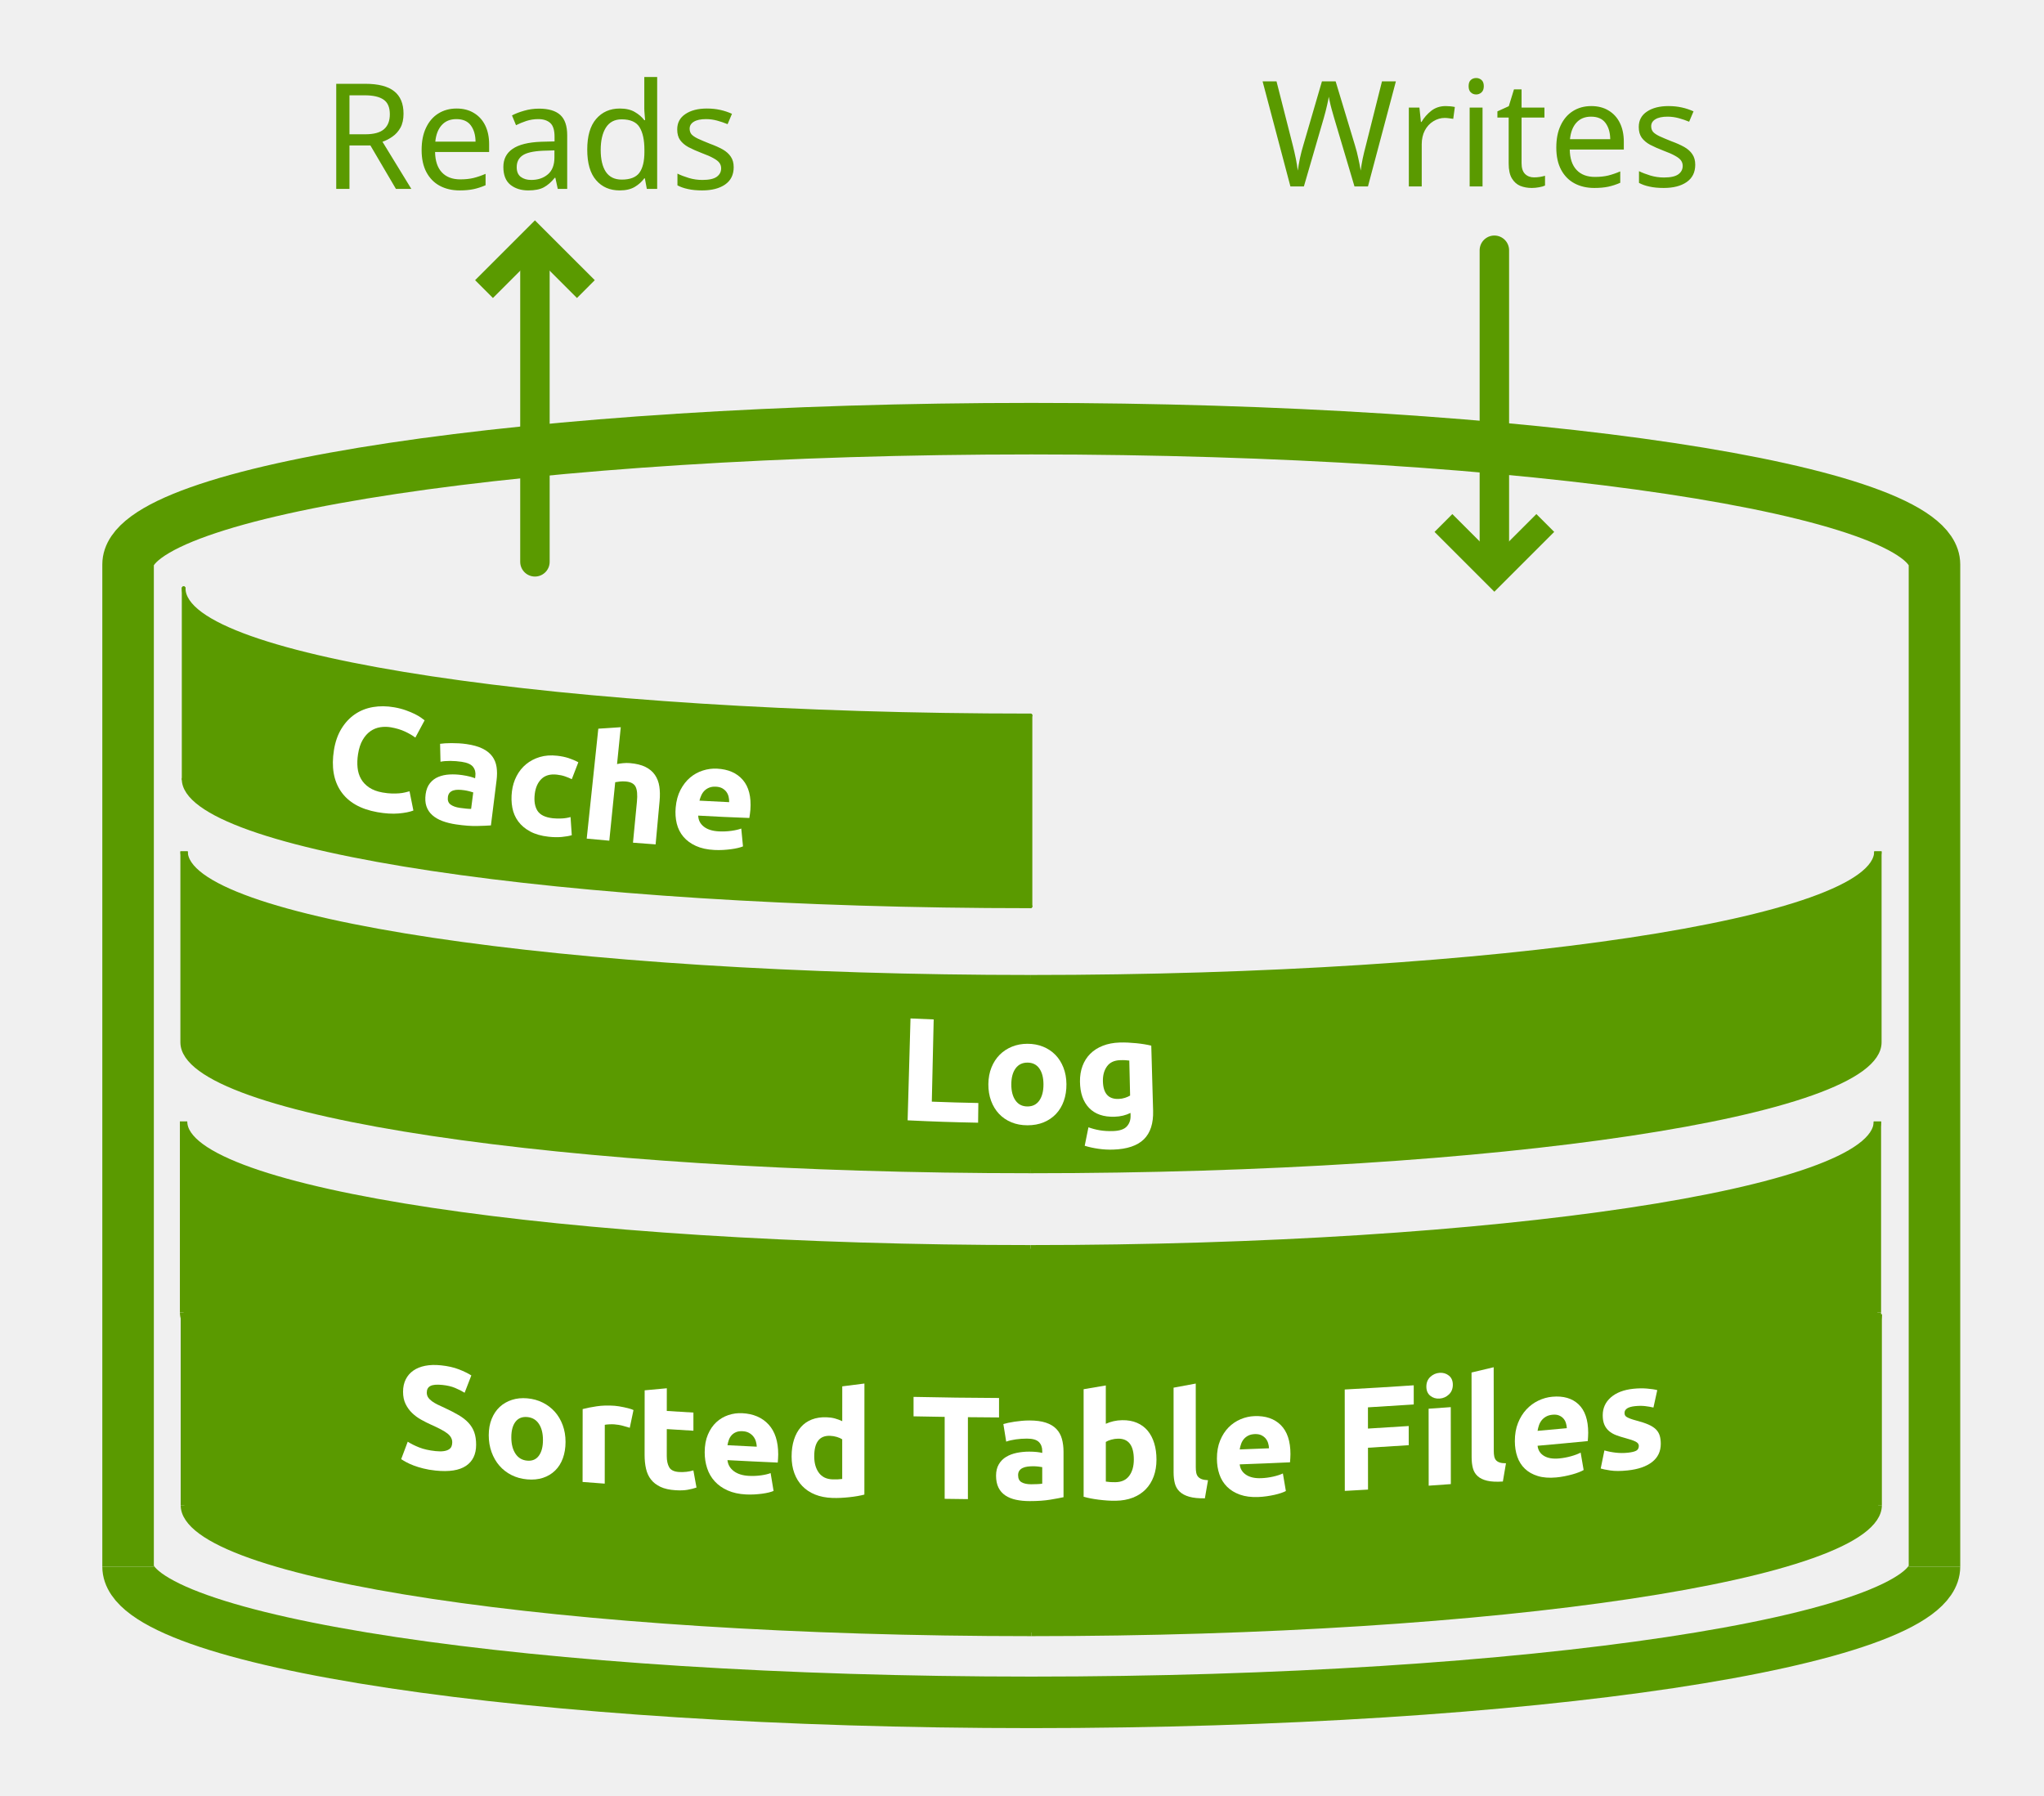
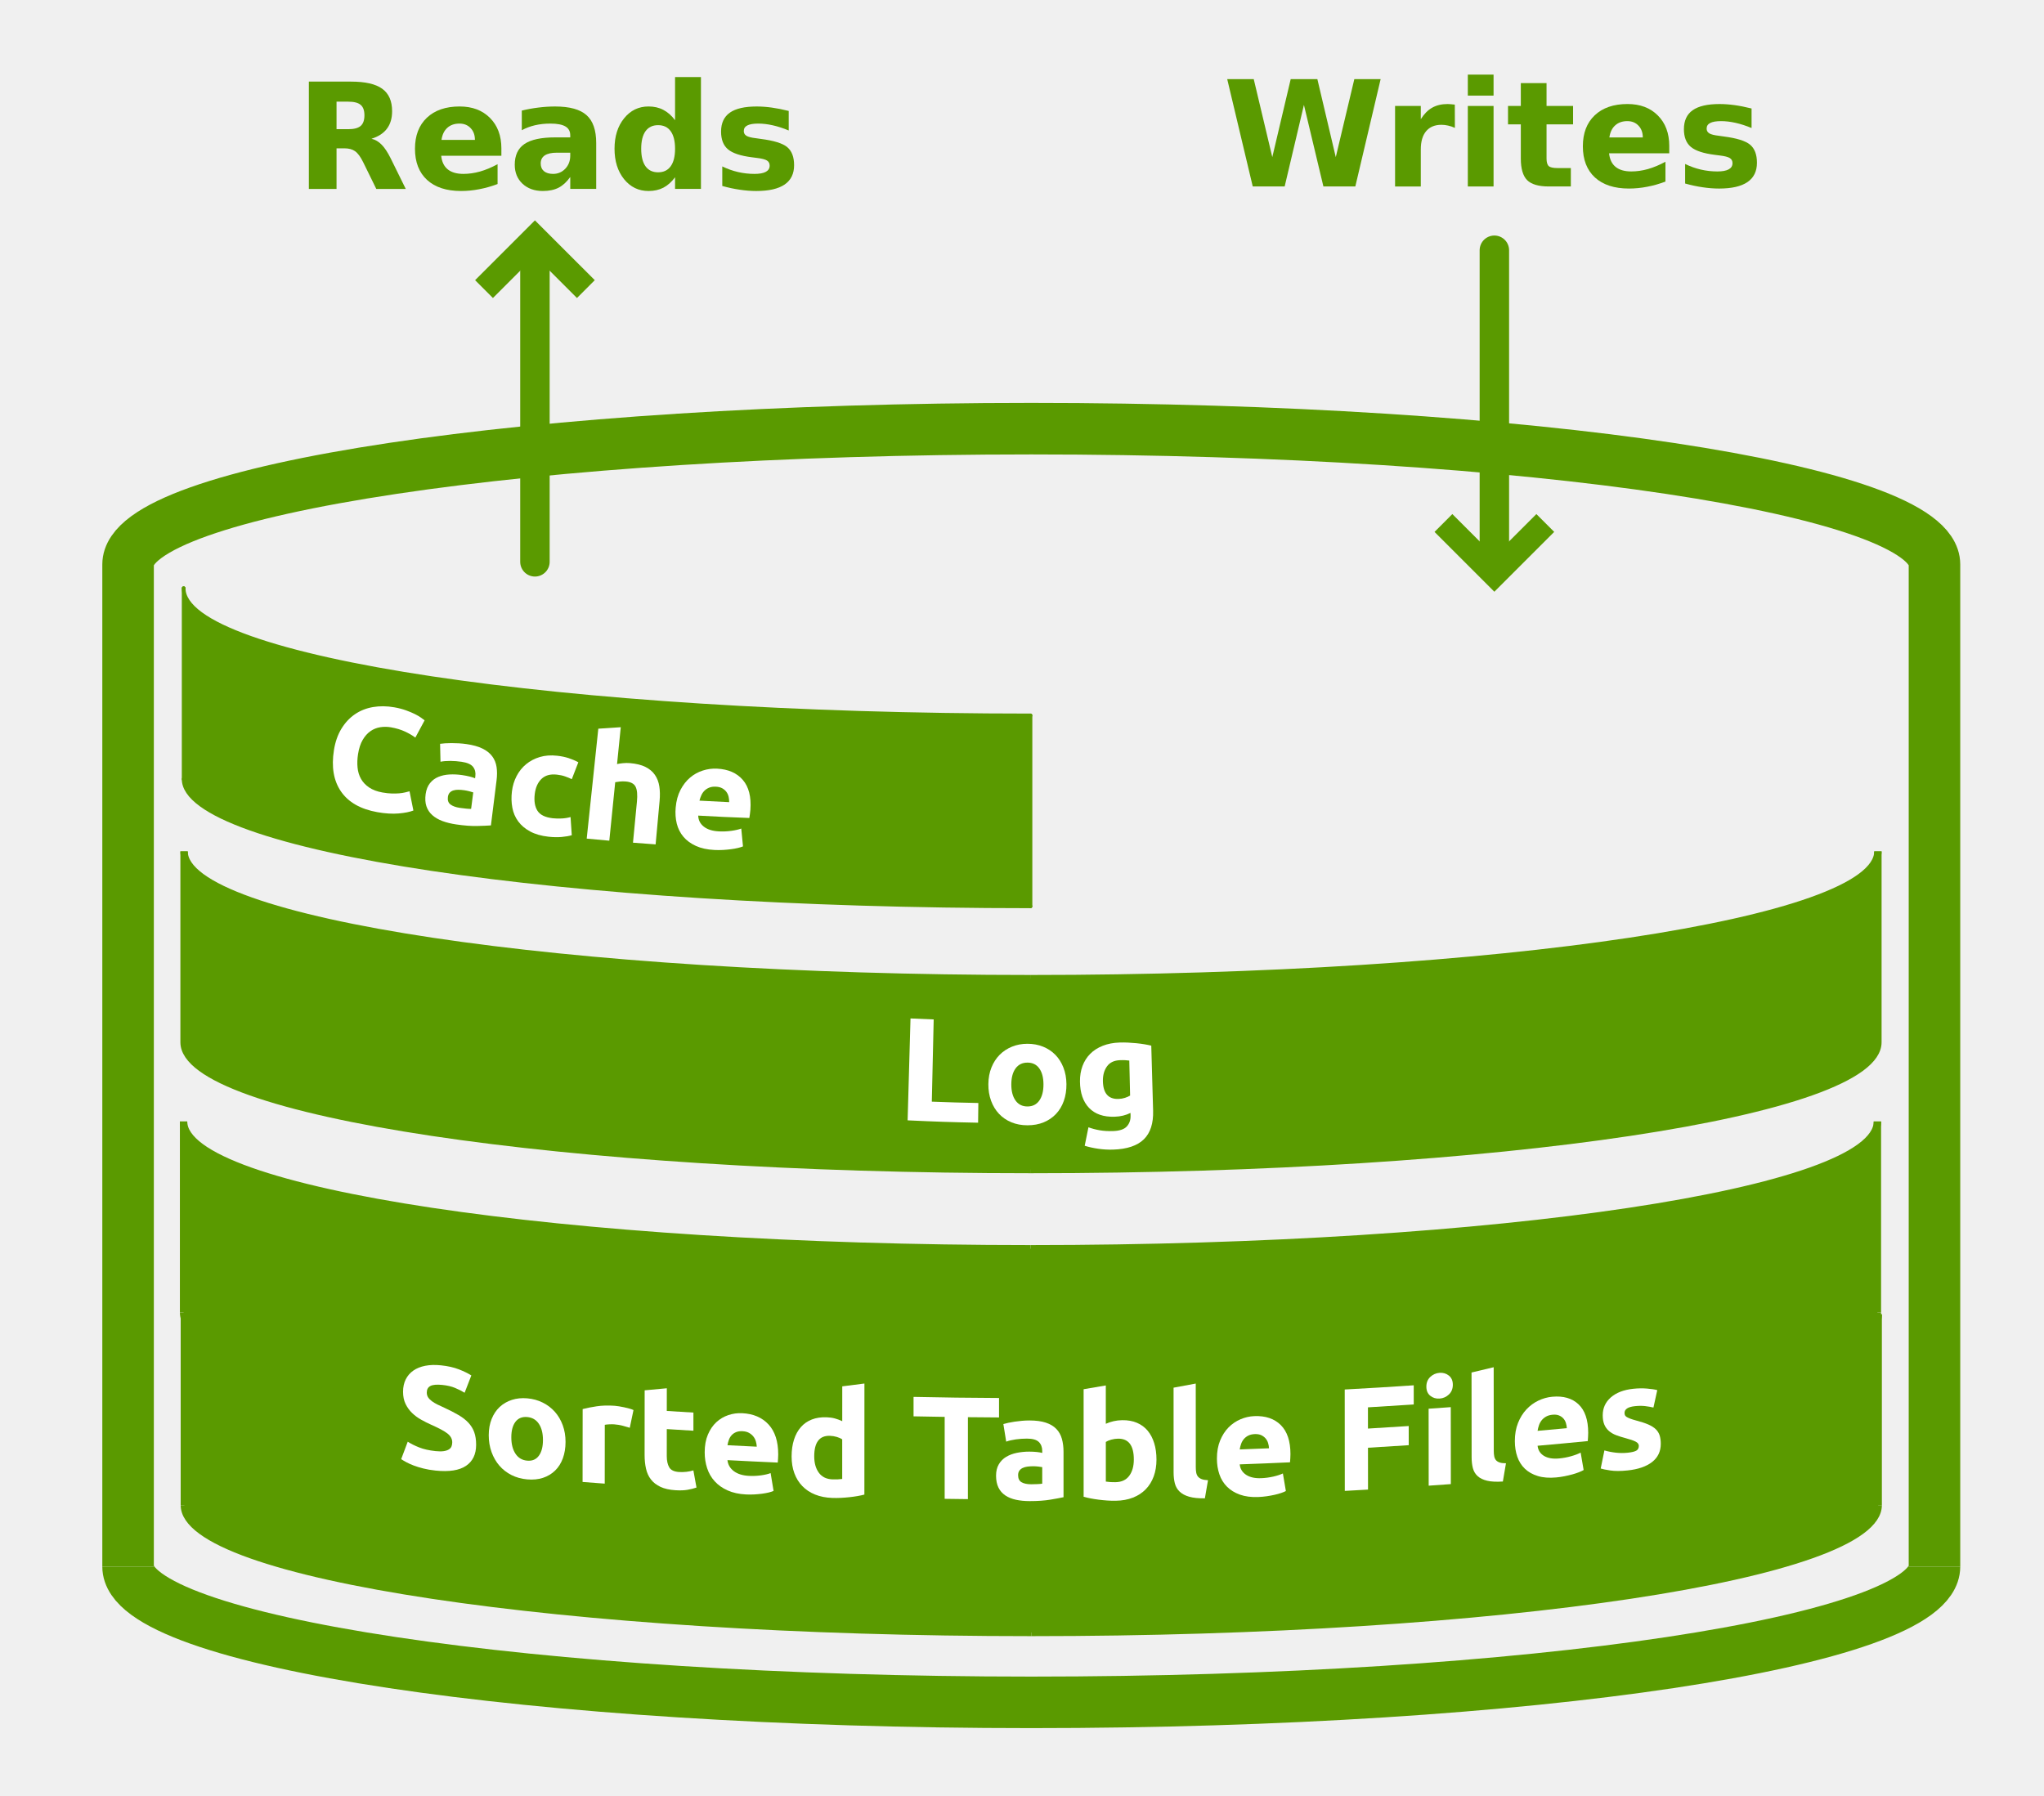
<svg xmlns="http://www.w3.org/2000/svg" version="1.1" id="Layer_1" x="0px" y="0px" width="277.667px" height="244px" viewBox="0 0 277.667 244" enable-background="new 0 0 277.667 244" xml:space="preserve">
  <defs id="defs165" />
  <path style="fill:none;stroke:#5a9a00;stroke-width:7" id="path7" d="m 262.789,212.851 c 0,10.184 -54.933,18.439 -122.695,18.439 -67.762,0 -122.695,-8.256 -122.695,-18.439" />
  <path style="fill:none;stroke:#5a9a00;stroke-width:7" id="path9" d="m 262.789,76.681 0,136.17 m -245.39,0 0,-136.17 m 245.39,0 c 0,-10.184 -54.933,-18.44 -122.695,-18.44 -67.762,0 -122.695,8.256 -122.695,18.44" />
  <g id="XMLID_2_">
    <g id="g12">
      <path fill="#5A9A00" d="M140.049,158.901c-63.538,0-115.044-7.746-115.044-17.291v-25.937c0,9.546,51.507,17.291,115.044,17.291    c63.537,0,115.054-7.745,115.054-17.291v25.937C255.103,151.156,203.586,158.901,140.049,158.901z" id="path14" />
    </g>
    <g id="g16">
      <path fill="none" stroke="#5A9A00" d="M140.049,132.965c63.537,0,115.054-7.745,115.054-17.291" id="path18" />
      <path fill="none" stroke="#5A9A00" d="M25.005,115.674c0,9.546,51.507,17.291,115.044,17.291" id="path20" />
      <path fill="none" stroke="#5A9A00" d="M140.049,158.901c63.537,0,115.054-7.746,115.054-17.291" id="path22" />
      <path fill="none" stroke="#5A9A00" d="M25.005,141.61c0,9.545,51.507,17.291,115.044,17.291" id="path24" />
      <line fill="none" stroke="#5A9A00" x1="25.005" y1="115.674" x2="25.005" y2="141.61" id="line26" />
      <line fill="none" stroke="#5A9A00" x1="255.103" y1="115.674" x2="255.103" y2="141.61" id="line28" />
    </g>
  </g>
  <g id="g30">
    <g id="g32">
      <path fill="#FFFFFF" d="M132.903,149.859c-0.013,1.071-0.02,1.607-0.033,2.678c-3.831-0.077-5.746-0.142-9.574-0.322    c0.157-5.538,0.234-8.306,0.391-13.844c1.26,0.06,1.89,0.086,3.15,0.135c-0.102,4.468-0.153,6.703-0.255,11.17    C129.109,149.772,130.374,149.808,132.903,149.859z" id="path34" />
      <path fill="#FFFFFF" d="M144.87,147.297c0.007,0.826-0.112,1.584-0.354,2.274c-0.242,0.689-0.595,1.28-1.06,1.771    c-0.465,0.491-1.024,0.874-1.678,1.143s-1.391,0.403-2.205,0.402c-0.801-0.001-1.528-0.137-2.182-0.408    c-0.654-0.271-1.215-0.654-1.679-1.146c-0.464-0.492-0.823-1.083-1.078-1.773c-0.254-0.69-0.378-1.449-0.37-2.275    s0.15-1.578,0.422-2.253c0.271-0.676,0.644-1.25,1.115-1.724s1.029-0.841,1.674-1.103s1.346-0.393,2.104-0.392    c0.771,0.001,1.479,0.133,2.124,0.396s1.199,0.631,1.663,1.106s0.829,1.05,1.093,1.727S144.863,146.471,144.87,147.297z     M141.75,147.326c-0.003-0.92-0.192-1.641-0.568-2.166c-0.375-0.525-0.91-0.787-1.603-0.788c-0.694-0.001-1.232,0.26-1.615,0.784    c-0.383,0.524-0.578,1.245-0.582,2.165c-0.004,0.919,0.186,1.651,0.568,2.193c0.382,0.542,0.923,0.814,1.625,0.815    c0.701,0.001,1.24-0.27,1.616-0.811S141.753,148.245,141.75,147.326z" id="path36" />
      <path fill="#FFFFFF" d="M156.644,150.897c0.049,1.718-0.366,3.016-1.251,3.888c-0.885,0.872-2.28,1.346-4.182,1.406    c-0.666,0.021-1.335-0.016-2.002-0.112c-0.668-0.096-1.286-0.233-1.857-0.408c0.204-1.004,0.305-1.505,0.507-2.51    c0.486,0.176,0.994,0.31,1.528,0.403c0.534,0.092,1.14,0.129,1.817,0.108c0.884-0.028,1.506-0.238,1.864-0.625    c0.357-0.387,0.528-0.873,0.514-1.459c-0.003-0.152-0.004-0.228-0.008-0.38c-0.327,0.16-0.665,0.282-1.015,0.367    c-0.35,0.086-0.731,0.136-1.145,0.149c-1.501,0.048-2.659-0.354-3.468-1.195c-0.809-0.841-1.221-2.037-1.238-3.583    c-0.009-0.772,0.107-1.478,0.345-2.116c0.238-0.638,0.586-1.189,1.048-1.653s1.029-0.826,1.703-1.092    c0.673-0.266,1.436-0.413,2.289-0.442c0.366-0.013,0.743-0.01,1.13,0.009s0.769,0.047,1.149,0.085    c0.38,0.038,0.745,0.085,1.092,0.143c0.348,0.058,0.657,0.121,0.93,0.188C156.494,145.6,156.543,147.365,156.644,150.897z     M149.824,146.874c0.028,1.666,0.736,2.48,2.121,2.433c0.315-0.011,0.609-0.061,0.882-0.151c0.272-0.089,0.502-0.191,0.692-0.306    c-0.044-1.902-0.066-2.853-0.11-4.755c-0.15-0.021-0.327-0.038-0.532-0.051s-0.443-0.013-0.715-0.004    c-0.802,0.028-1.394,0.305-1.779,0.836S149.811,146.074,149.824,146.874z" id="path38" />
    </g>
  </g>
  <g id="XMLID_1_">
    <g id="g41">
      <path fill="#5A9A00" d="M25.045,204.504v-25.937c0,9.546,51.507,17.291,115.044,17.291s115.054-7.745,115.054-17.291v25.937    c0,9.545-51.516,17.291-115.054,17.291S25.045,214.049,25.045,204.504z" id="path43" />
    </g>
    <g id="g45">
      <path fill="none" stroke="#5A9A00" d="M140.089,195.858c63.538,0,115.054-7.745,115.054-17.291" id="path47" />
      <path fill="none" stroke="#5A9A00" d="M25.045,178.567c0,9.546,51.507,17.291,115.044,17.291" id="path49" />
      <path fill="none" stroke="#5A9A00" d="M140.089,221.795c63.538,0,115.054-7.746,115.054-17.291" id="path51" />
      <path fill="none" stroke="#5A9A00" d="M25.045,204.504c0,9.545,51.507,17.291,115.044,17.291" id="path53" />
      <line fill="none" stroke="#5A9A00" x1="25.045" y1="178.567" x2="25.045" y2="204.504" id="line55" />
      <line fill="none" stroke="#5A9A00" x1="255.143" y1="178.567" x2="255.143" y2="204.504" id="line57" />
    </g>
  </g>
  <g id="XMLID_3_">
    <g id="g60">
      <path fill="#5A9A00" d="M255.036,152.37v25.937c0,9.545-51.516,17.291-115.054,17.291c-63.537,0-115.044-7.745-115.044-17.291    V152.37c0,9.546,51.507,17.291,115.044,17.291C203.52,169.661,255.036,161.916,255.036,152.37z" id="path62" />
    </g>
    <g id="g64">
      <path fill="none" stroke="#5A9A00" d="M139.982,169.661c63.538,0,115.054-7.745,115.054-17.291" id="path66" />
      <path fill="none" stroke="#5A9A00" d="M24.938,152.37c0,9.546,51.507,17.291,115.044,17.291" id="path68" />
      <path fill="none" stroke="#5A9A00" d="M139.982,195.597c63.538,0,115.054-7.745,115.054-17.291" id="path70" />
      <path fill="none" stroke="#5A9A00" d="M24.938,178.306c0,9.545,51.507,17.291,115.044,17.291" id="path72" />
      <line fill="none" stroke="#5A9A00" x1="24.938" y1="152.37" x2="24.938" y2="178.306" id="line74" />
      <line fill="none" stroke="#5A9A00" x1="255.036" y1="152.37" x2="255.036" y2="178.306" id="line76" />
    </g>
  </g>
  <g id="g78">
    <g id="g80">
      <path fill="#FFFFFF" d="M59.174,197.155c0.443,0.046,0.809,0.047,1.099,0.004c0.289-0.042,0.52-0.119,0.695-0.227    c0.174-0.108,0.297-0.244,0.365-0.41c0.067-0.165,0.101-0.355,0.102-0.567c0-0.45-0.214-0.846-0.644-1.188    c-0.43-0.342-1.18-0.734-2.215-1.194c-0.454-0.202-0.914-0.438-1.37-0.692c-0.456-0.254-0.866-0.556-1.228-0.907    c-0.362-0.351-0.657-0.761-0.885-1.23c-0.228-0.469-0.341-1.022-0.34-1.658s0.123-1.196,0.365-1.68    c0.243-0.483,0.586-0.88,1.03-1.19s0.98-0.527,1.612-0.652c0.631-0.125,1.345-0.146,2.138-0.064    c0.94,0.097,1.751,0.279,2.437,0.547c0.685,0.267,1.25,0.543,1.693,0.825c-0.364,0.942-0.547,1.412-0.911,2.354    c-0.39-0.238-0.823-0.457-1.299-0.657c-0.477-0.201-1.051-0.335-1.723-0.404c-0.752-0.078-1.293-0.032-1.623,0.139    s-0.494,0.468-0.495,0.893c0,0.252,0.061,0.471,0.181,0.655c0.121,0.185,0.292,0.36,0.513,0.522    c0.221,0.163,0.477,0.314,0.765,0.457s0.612,0.29,0.957,0.447c0.721,0.329,1.356,0.665,1.893,0.977    c0.537,0.312,0.984,0.659,1.34,1.039c0.355,0.38,0.621,0.808,0.795,1.289c0.174,0.481,0.26,1.053,0.259,1.716    c-0.001,1.286-0.459,2.239-1.374,2.857c-0.915,0.619-2.293,0.835-4.134,0.644c-0.618-0.064-1.176-0.162-1.672-0.287    c-0.497-0.126-0.938-0.261-1.32-0.408c-0.383-0.147-0.711-0.296-0.986-0.445c-0.275-0.149-0.507-0.288-0.695-0.415    c0.356-0.947,0.534-1.421,0.89-2.369c0.416,0.271,0.93,0.53,1.541,0.774C57.539,196.893,58.287,197.063,59.174,197.155z" id="path82" />
      <path fill="#FFFFFF" d="M76.826,195.911c-0.001,0.822-0.124,1.563-0.367,2.227c-0.243,0.663-0.594,1.217-1.052,1.662    c-0.458,0.446-1.007,0.775-1.646,0.986s-1.355,0.28-2.149,0.21c-0.78-0.069-1.49-0.265-2.128-0.588    c-0.639-0.323-1.187-0.748-1.643-1.274c-0.457-0.526-0.811-1.143-1.066-1.849c-0.255-0.707-0.382-1.471-0.381-2.293    s0.132-1.558,0.396-2.209c0.263-0.651,0.627-1.193,1.091-1.627s1.017-0.754,1.656-0.961s1.334-0.277,2.088-0.211    c0.767,0.067,1.469,0.262,2.107,0.581s1.186,0.737,1.643,1.252s0.814,1.12,1.069,1.817S76.827,195.089,76.826,195.911z     M73.758,195.655c0.001-0.915-0.184-1.649-0.553-2.205c-0.369-0.555-0.897-0.862-1.583-0.923    c-0.686-0.061-1.219,0.154-1.596,0.643c-0.377,0.49-0.565,1.192-0.566,2.107c-0.001,0.915,0.186,1.657,0.562,2.228    c0.375,0.571,0.909,0.887,1.595,0.947c0.686,0.061,1.212-0.163,1.583-0.668S73.757,196.569,73.758,195.655z" id="path84" />
      <path fill="#FFFFFF" d="M85.551,193.987c-0.27-0.085-0.586-0.178-0.95-0.276c-0.363-0.099-0.753-0.163-1.17-0.193    c-0.189-0.014-0.414-0.014-0.676,0c-0.263,0.014-0.462,0.035-0.597,0.064c-0.003,3.197-0.005,4.796-0.008,7.992    c-1.204-0.09-1.806-0.135-3.009-0.229c0.004-3.96,0.006-5.94,0.01-9.9c0.539-0.143,1.175-0.269,1.909-0.379    c0.733-0.11,1.551-0.134,2.453-0.068c0.161,0.012,0.357,0.038,0.585,0.074s0.457,0.08,0.686,0.129    c0.229,0.049,0.458,0.104,0.687,0.167c0.229,0.063,0.425,0.132,0.586,0.21C85.855,192.541,85.753,193.023,85.551,193.987z" id="path86" />
      <path fill="#FFFFFF" d="M87.573,188.897c1.204-0.109,1.807-0.166,3.011-0.28c-0.001,1.232-0.003,1.85-0.004,3.082    c1.446,0.092,2.17,0.135,3.617,0.221c-0.001,0.986,0,1.479,0,2.465c-1.447-0.085-2.17-0.129-3.617-0.221    c-0.001,1.471-0.001,2.207-0.002,3.678c0,0.623,0.109,1.128,0.331,1.513c0.222,0.385,0.67,0.598,1.344,0.64    c0.323,0.02,0.657,0.011,1.001-0.028c0.343-0.039,0.656-0.104,0.938-0.194c0.169,0.933,0.254,1.4,0.423,2.333    c-0.364,0.125-0.767,0.226-1.212,0.305s-0.991,0.099-1.638,0.059c-0.822-0.051-1.502-0.203-2.041-0.457    c-0.539-0.254-0.97-0.587-1.292-1c-0.323-0.413-0.547-0.901-0.674-1.467c-0.128-0.565-0.192-1.185-0.192-1.861    C87.569,194.17,87.57,192.412,87.573,188.897z" id="path88" />
      <path fill="#FFFFFF" d="M95.729,197.316c0-0.927,0.147-1.731,0.438-2.411c0.29-0.68,0.669-1.238,1.142-1.676    s1.014-0.759,1.627-0.965c0.613-0.207,1.245-0.293,1.892-0.26c1.509,0.076,2.701,0.585,3.576,1.533    c0.875,0.948,1.313,2.304,1.312,4.066c0,0.172-0.008,0.36-0.021,0.565c-0.014,0.205-0.027,0.386-0.04,0.545    c-2.734-0.121-4.102-0.188-6.834-0.332c0.067,0.613,0.356,1.113,0.868,1.498c0.512,0.384,1.2,0.598,2.063,0.641    c0.553,0.027,1.095,0.003,1.628-0.071c0.532-0.074,0.968-0.177,1.305-0.308c0.161,0.97,0.241,1.455,0.402,2.424    c-0.162,0.072-0.377,0.142-0.646,0.209c-0.27,0.067-0.571,0.123-0.901,0.167s-0.684,0.077-1.061,0.099    c-0.377,0.021-0.756,0.023-1.133,0.004c-0.957-0.047-1.79-0.23-2.497-0.546c-0.708-0.315-1.292-0.729-1.757-1.238    s-0.807-1.102-1.029-1.778C95.839,198.808,95.729,198.084,95.729,197.316z M102.804,196.553c-0.013-0.252-0.056-0.5-0.129-0.742    c-0.074-0.242-0.188-0.458-0.343-0.651c-0.155-0.193-0.352-0.355-0.587-0.486c-0.236-0.13-0.527-0.206-0.878-0.223    c-0.337-0.017-0.628,0.024-0.87,0.125c-0.243,0.1-0.444,0.239-0.606,0.416c-0.162,0.177-0.289,0.385-0.376,0.626    c-0.088,0.24-0.151,0.487-0.191,0.737C100.415,196.439,101.211,196.477,102.804,196.553z" id="path90" />
      <path fill="#FFFFFF" d="M117.422,203.062c-0.27,0.072-0.58,0.138-0.93,0.2s-0.718,0.112-1.103,0.153    c-0.384,0.041-0.775,0.073-1.173,0.093c-0.397,0.02-0.779,0.021-1.143,0.009c-0.876-0.03-1.659-0.183-2.346-0.46    c-0.688-0.277-1.267-0.663-1.738-1.152c-0.472-0.489-0.833-1.072-1.082-1.752c-0.25-0.679-0.372-1.437-0.371-2.272    c0-0.848,0.108-1.609,0.324-2.282s0.527-1.242,0.932-1.703c0.405-0.461,0.899-0.805,1.486-1.034s1.256-0.331,2.011-0.304    c0.417,0.015,0.793,0.068,1.124,0.159s0.664,0.213,1.001,0.371c0.001-1.893,0.001-2.838,0.002-4.731    c1.206-0.151,1.807-0.229,3.013-0.384C117.426,194.007,117.425,197.026,117.422,203.062z M110.609,197.862    c0,0.915,0.208,1.658,0.626,2.23c0.417,0.572,1.038,0.875,1.86,0.903c0.27,0.009,0.519,0.007,0.748-0.005    c0.229-0.012,0.418-0.029,0.566-0.051c0.001-2.155,0-3.232,0.001-5.387c-0.189-0.125-0.434-0.234-0.737-0.324    c-0.304-0.09-0.61-0.139-0.92-0.15C111.326,195.027,110.61,195.953,110.609,197.862z" id="path92" />
      <path fill="#FFFFFF" d="M135.714,189.938c0,1.058,0,1.585,0,2.643c-1.691-0.009-2.536-0.017-4.228-0.035    c0,4.453-0.001,6.68-0.001,11.133c-1.263-0.014-1.895-0.022-3.157-0.041c0.001-4.453,0.001-6.68,0.002-11.133    c-1.691-0.025-2.537-0.041-4.229-0.075c0-1.058,0-1.585,0-2.643C128.746,189.882,131.069,189.913,135.714,189.938z" id="path94" />
      <path fill="#FFFFFF" d="M139.842,192.992c0.89,0,1.632,0.098,2.226,0.295s1.069,0.481,1.426,0.85    c0.357,0.37,0.609,0.818,0.758,1.348c0.148,0.529,0.223,1.119,0.223,1.769c0,2.465,0,3.698,0,6.163    c-0.432,0.095-1.031,0.207-1.8,0.335c-0.769,0.129-1.7,0.195-2.792,0.195c-0.688,0-1.313-0.062-1.872-0.183    c-0.56-0.121-1.042-0.316-1.447-0.59s-0.714-0.63-0.93-1.069c-0.216-0.438-0.325-0.978-0.325-1.614    c0-0.609,0.127-1.124,0.376-1.547s0.582-0.759,1-1.009c0.418-0.25,0.897-0.43,1.437-0.542c0.54-0.111,1.099-0.167,1.68-0.167    c0.391,0,0.738,0.018,1.041,0.05c0.304,0.033,0.551,0.075,0.74,0.127c0-0.111-0.001-0.167-0.001-0.279    c0-0.503-0.155-0.908-0.465-1.212s-0.848-0.455-1.617-0.455c-0.513,0-1.02,0.035-1.519,0.106s-0.93,0.172-1.294,0.303    c-0.154-0.955-0.23-1.431-0.384-2.386c0.175-0.052,0.394-0.109,0.657-0.168c0.263-0.058,0.55-0.109,0.86-0.155    c0.31-0.046,0.637-0.085,0.98-0.117C139.144,193.008,139.491,192.992,139.842,192.992z M140.084,201.66    c0.296,0,0.58-0.007,0.85-0.021c0.27-0.013,0.487-0.034,0.648-0.061c0-0.898,0-1.347,0-2.245c-0.122-0.026-0.304-0.053-0.547-0.08    c-0.243-0.026-0.465-0.041-0.667-0.041c-0.284,0-0.55,0.018-0.799,0.05c-0.25,0.033-0.469,0.097-0.658,0.189    s-0.336,0.217-0.445,0.376s-0.161,0.357-0.161,0.596c0,0.464,0.157,0.786,0.475,0.965    C139.097,201.569,139.531,201.66,140.084,201.66z" id="path96" />
      <path fill="#FFFFFF" d="M157.101,198.312c0,0.835-0.125,1.594-0.374,2.275c-0.25,0.682-0.61,1.265-1.082,1.751    c-0.473,0.487-1.052,0.866-1.74,1.137c-0.688,0.271-1.47,0.412-2.347,0.425c-0.365,0.005-0.747-0.004-1.145-0.032    s-0.788-0.067-1.172-0.115c-0.385-0.049-0.753-0.107-1.104-0.176s-0.661-0.141-0.931-0.218c0-5.845-0.002-8.768-0.002-14.613    c1.206-0.202,1.809-0.305,3.014-0.511c0,2.083,0.001,3.125,0.002,5.208c0.337-0.15,0.687-0.267,1.051-0.352    s0.756-0.13,1.174-0.137c0.755-0.012,1.422,0.106,2.002,0.354c0.58,0.248,1.066,0.605,1.457,1.074    c0.391,0.47,0.688,1.037,0.891,1.702C157,196.748,157.101,197.49,157.101,198.312z M154.025,198.293    c0-1.909-0.717-2.849-2.146-2.827c-0.311,0.005-0.615,0.048-0.919,0.132c-0.303,0.084-0.551,0.188-0.739,0.31    c0,2.155,0,3.233,0.001,5.388c0.148,0.025,0.338,0.044,0.567,0.061c0.229,0.017,0.479,0.023,0.749,0.019    c0.822-0.012,1.443-0.3,1.861-0.864C153.817,199.948,154.025,199.208,154.025,198.293z" id="path98" />
      <path fill="#FFFFFF" d="M163.677,203.569c-0.877,0.013-1.588-0.061-2.134-0.218c-0.546-0.157-0.979-0.389-1.295-0.692    c-0.317-0.303-0.534-0.673-0.649-1.115c-0.115-0.441-0.172-0.941-0.172-1.498c-0.001-4.604-0.002-6.905-0.003-11.51    c1.206-0.221,1.808-0.333,3.013-0.558c0.002,4.557,0.003,6.835,0.005,11.392c0,0.266,0.02,0.503,0.06,0.714    s0.119,0.386,0.233,0.529c0.115,0.142,0.279,0.257,0.495,0.344c0.215,0.086,0.507,0.137,0.871,0.153    C163.931,202.093,163.846,202.585,163.677,203.569z" id="path100" />
      <path fill="#FFFFFF" d="M165.312,198.169c0-0.928,0.145-1.745,0.435-2.45c0.29-0.706,0.669-1.298,1.141-1.778    s1.015-0.851,1.628-1.112c0.614-0.261,1.243-0.403,1.89-0.428c1.51-0.059,2.703,0.344,3.58,1.214    c0.876,0.87,1.315,2.185,1.316,3.948c0,0.172-0.006,0.36-0.02,0.566c-0.013,0.207-0.027,0.39-0.04,0.549    c-2.734,0.124-4.1,0.179-6.834,0.278c0.067,0.607,0.357,1.081,0.87,1.42c0.513,0.338,1.199,0.491,2.063,0.456    c0.553-0.022,1.095-0.094,1.628-0.216c0.532-0.122,0.968-0.265,1.305-0.425c0.163,0.955,0.242,1.433,0.405,2.388    c-0.162,0.087-0.377,0.177-0.647,0.268c-0.27,0.091-0.569,0.174-0.899,0.248s-0.684,0.138-1.061,0.193    c-0.377,0.055-0.755,0.089-1.133,0.104c-0.958,0.038-1.79-0.068-2.497-0.321c-0.708-0.252-1.295-0.614-1.761-1.082    c-0.465-0.467-0.811-1.029-1.034-1.685C165.423,199.65,165.312,198.938,165.312,198.169z M172.391,196.772    c-0.014-0.251-0.057-0.493-0.131-0.729c-0.074-0.235-0.191-0.441-0.346-0.621c-0.156-0.179-0.35-0.324-0.585-0.434    c-0.236-0.109-0.529-0.158-0.88-0.144c-0.337,0.013-0.626,0.08-0.869,0.201c-0.243,0.122-0.446,0.28-0.608,0.471    c-0.162,0.192-0.285,0.41-0.373,0.659c-0.088,0.249-0.152,0.5-0.192,0.753C170,196.871,170.797,196.838,172.391,196.772z" id="path102" />
      <path fill="#FFFFFF" d="M182.685,202.562c-0.004-5.511-0.006-8.267-0.01-13.778c3.75-0.205,5.625-0.319,9.374-0.569    c0.001,1.042,0,1.562,0.001,2.603c-2.488,0.167-3.732,0.244-6.222,0.39c0.001,1.153,0.002,1.731,0.003,2.885    c2.215-0.13,3.322-0.2,5.536-0.346c0.001,1.042,0.002,1.562,0.003,2.604c-2.214,0.146-3.321,0.216-5.536,0.346    c0.002,2.274,0.002,3.411,0.004,5.685C184.577,202.456,183.946,202.493,182.685,202.562z" id="path104" />
      <path fill="#FFFFFF" d="M197.36,188.138c0,0.543-0.178,0.985-0.534,1.322c-0.356,0.338-0.777,0.522-1.262,0.557    s-0.907-0.091-1.264-0.377c-0.357-0.286-0.535-0.702-0.536-1.246c0-0.543,0.177-0.982,0.534-1.319    c0.356-0.336,0.778-0.521,1.263-0.556s0.904,0.091,1.262,0.376C197.18,187.182,197.36,187.595,197.36,188.138z M197.089,201.638    c-1.204,0.088-1.805,0.131-3.009,0.214c-0.004-4.183-0.006-6.274-0.01-10.457c1.204-0.083,1.807-0.125,3.01-0.214    C197.084,195.364,197.085,197.456,197.089,201.638z" id="path106" />
      <path fill="#FFFFFF" d="M204.157,201.286c-0.875,0.059-1.585,0.024-2.13-0.105c-0.545-0.128-0.978-0.337-1.294-0.625    c-0.317-0.287-0.534-0.646-0.648-1.082c-0.115-0.435-0.172-0.932-0.172-1.488c-0.005-4.604-0.007-6.905-0.012-11.51    c1.203-0.283,1.805-0.428,3.008-0.716c0.005,4.557,0.008,6.835,0.013,11.392c0,0.266,0.021,0.501,0.062,0.71    s0.118,0.381,0.232,0.518c0.114,0.136,0.279,0.243,0.495,0.318c0.215,0.075,0.505,0.112,0.868,0.108    C204.409,199.799,204.326,200.294,204.157,201.286z" id="path108" />
      <path fill="#FFFFFF" d="M205.785,195.801c-0.001-0.927,0.141-1.751,0.43-2.472c0.289-0.721,0.669-1.333,1.139-1.837    s1.01-0.903,1.622-1.196c0.612-0.293,1.24-0.468,1.886-0.527c1.506-0.137,2.696,0.203,3.571,1.027    c0.875,0.824,1.314,2.117,1.316,3.879c0,0.172-0.007,0.362-0.02,0.568c-0.013,0.207-0.027,0.39-0.04,0.55    c-2.726,0.266-4.09,0.393-6.817,0.635c0.068,0.604,0.356,1.063,0.868,1.375c0.512,0.312,1.199,0.429,2.06,0.349    c0.552-0.051,1.093-0.152,1.624-0.302c0.531-0.149,0.964-0.314,1.3-0.492c0.163,0.947,0.243,1.42,0.406,2.367    c-0.162,0.095-0.375,0.195-0.644,0.301c-0.269,0.105-0.568,0.205-0.897,0.295s-0.683,0.173-1.059,0.248    c-0.376,0.075-0.753,0.129-1.13,0.164c-0.955,0.088-1.786,0.024-2.492-0.191c-0.707-0.215-1.292-0.546-1.757-0.99    c-0.465-0.443-0.808-0.987-1.031-1.631C205.897,197.277,205.786,196.57,205.785,195.801z M212.846,194.04    c-0.014-0.25-0.058-0.492-0.132-0.724c-0.074-0.231-0.19-0.433-0.345-0.604c-0.155-0.171-0.352-0.305-0.587-0.402    c-0.235-0.097-0.527-0.131-0.877-0.099c-0.336,0.031-0.625,0.113-0.867,0.247c-0.242,0.134-0.442,0.302-0.604,0.502    c-0.161,0.2-0.285,0.426-0.372,0.679c-0.087,0.253-0.151,0.508-0.191,0.763C210.461,194.261,211.256,194.188,212.846,194.04z" id="path110" />
      <path fill="#FFFFFF" d="M221.117,197.375c0.551-0.058,0.939-0.153,1.167-0.283c0.228-0.13,0.343-0.348,0.342-0.652    c0-0.239-0.149-0.432-0.445-0.58c-0.296-0.148-0.746-0.305-1.35-0.465c-0.468-0.124-0.898-0.257-1.281-0.403    c-0.383-0.146-0.709-0.336-0.978-0.568c-0.269-0.231-0.479-0.518-0.627-0.86c-0.148-0.343-0.222-0.767-0.223-1.271    c-0.001-0.98,0.367-1.793,1.105-2.438c0.738-0.645,1.753-1.032,3.042-1.168c0.645-0.068,1.26-0.079,1.852-0.03    c0.591,0.049,1.062,0.119,1.411,0.213c-0.208,0.945-0.312,1.418-0.52,2.364c-0.35-0.082-0.729-0.146-1.139-0.195    s-0.869-0.045-1.379,0.009c-0.94,0.1-1.41,0.406-1.409,0.923c0,0.119,0.02,0.224,0.061,0.312s0.122,0.169,0.242,0.243    c0.121,0.073,0.285,0.149,0.494,0.228c0.208,0.078,0.475,0.162,0.797,0.247c0.655,0.172,1.202,0.35,1.632,0.537    c0.43,0.188,0.769,0.401,1.019,0.645c0.249,0.244,0.423,0.525,0.525,0.845s0.152,0.698,0.153,1.135    c0.001,1.031-0.39,1.855-1.175,2.47c-0.785,0.614-1.896,0.998-3.334,1.148c-0.94,0.098-1.723,0.1-2.348,0.004    s-1.061-0.184-1.303-0.266c0.2-0.982,0.302-1.473,0.502-2.456c0.511,0.147,1.036,0.249,1.573,0.307    S220.593,197.43,221.117,197.375z" id="path112" />
    </g>
  </g>
-   <text transform="matrix(1 0 0 1 43.7388 25.667)" fill="#5A9A00" font-family="'Ubuntu-Bold'" font-size="20" id="text114">Reads</text>
-   <text transform="matrix(1 0 0 1 171.2822 25.334)" fill="#5A9A00" font-family="'Ubuntu-Bold'" font-size="20" id="text116">Writes</text>
+   <g style="font-style:normal;font-variant:normal;font-weight:bold;font-stretch:normal;font-size:20px;font-family:Ubuntu-Bold;-inkscape-font-specification:'Ubuntu-Bold Bold';fill:#5a9a00" id="text114">
+     <path d="m 47.299,17.552 q 1.182,0 1.689,-0.439 0.518,-0.439 0.518,-1.445 0,-0.996 -0.518,-1.426 -0.508,-0.43 -1.689,-0.43 l -1.582,0 0,3.74 1.582,0 z m -1.582,2.598 0,5.518 -3.76,0 0,-14.58 5.742,0 q 2.881,0 4.219,0.967 1.348,0.967 1.348,3.057 0,1.445 -0.703,2.373 -0.693,0.928 -2.1,1.367 0.771,0.176 1.377,0.801 0.615,0.615 1.24,1.875 l 2.041,4.141 -4.004,0 -1.777,-3.623 q -0.537,-1.094 -1.094,-1.494 -0.547,-0.4 -1.465,-0.4 l -1.064,0 z" style="font-style:normal;font-variant:normal;font-weight:bold;font-stretch:normal;font-size:20px;font-family:Ubuntu-Bold;-inkscape-font-specification:'Ubuntu-Bold Bold';fill:#5a9a00" id="path4313" />
+     <path d="m 68.11,20.169 0,0.996 -8.174,0 q 0.127,1.23 0.889,1.846 0.762,0.615 2.129,0.615 1.104,0 2.256,-0.322 1.162,-0.332 2.383,-0.996 l 0,2.695 q -1.24,0.469 -2.48,0.703 -1.24,0.244 -2.48,0.244 -2.969,0 -4.619,-1.504 -1.641,-1.514 -1.641,-4.238 0,-2.676 1.611,-4.209 1.621,-1.533 4.453,-1.533 2.578,0 4.121,1.553 1.553,1.553 1.553,4.15 z m -3.594,-1.162 q 0,-0.996 -0.586,-1.602 -0.576,-0.615 -1.514,-0.615 -1.016,0 -1.65,0.576 -0.635,0.566 -0.791,1.641 l 4.541,0 z" style="font-style:normal;font-variant:normal;font-weight:bold;font-stretch:normal;font-size:20px;font-family:Ubuntu-Bold;-inkscape-font-specification:'Ubuntu-Bold Bold';fill:#5a9a00" id="path4315" />
+     <path d="m 75.649,20.745 q -1.094,0 -1.65,0.371 -0.547,0.371 -0.547,1.094 0,0.664 0.439,1.045 0.449,0.371 1.24,0.371 0.986,0 1.66,-0.703 0.674,-0.713 0.674,-1.777 l 0,-0.4 -1.816,0 z m 5.342,-1.318 0,6.24 -3.525,0 0,-1.621 q -0.703,0.996 -1.582,1.455 -0.879,0.449 -2.139,0.449 -1.699,0 -2.764,-0.986 -1.055,-0.996 -1.055,-2.578 0,-1.924 1.318,-2.822 1.328,-0.898 4.16,-0.898 l 2.061,0 0,-0.273 q 0,-0.83 -0.654,-1.211 -0.654,-0.391 -2.041,-0.391 -1.123,0 -2.09,0.225 -0.967,0.225 -1.797,0.674 l 0,-2.666 q 1.123,-0.273 2.256,-0.41 1.133,-0.146 2.266,-0.146 2.959,0 4.268,1.172 1.318,1.162 1.318,3.789 z" style="font-style:normal;font-variant:normal;font-weight:bold;font-stretch:normal;font-size:20px;font-family:Ubuntu-Bold;-inkscape-font-specification:'Ubuntu-Bold Bold';fill:#5a9a00" id="path4317" />
+     <path d="m 91.704,16.331 0,-5.859 3.516,0 0,15.195 -3.516,0 0,-1.582 q -0.723,0.967 -1.592,1.416 -0.869,0.449 -2.012,0.449 -2.021,0 -3.32,-1.602 -1.299,-1.611 -1.299,-4.141 0,-2.529 1.299,-4.131 1.299,-1.611 3.32,-1.611 1.133,0 2.002,0.459 0.879,0.449 1.602,1.406 z m -2.305,7.08 q 1.123,0 1.709,-0.82 0.596,-0.82 0.596,-2.383 0,-1.562 -0.596,-2.383 -0.586,-0.82 -1.709,-0.82 -1.113,0 -1.709,0.82 -0.586,0.82 -0.586,2.383 0,1.562 0.586,2.383 0.596,0.82 1.709,0.82 z" style="font-style:normal;font-variant:normal;font-weight:bold;font-stretch:normal;font-size:20px;font-family:Ubuntu-Bold;-inkscape-font-specification:'Ubuntu-Bold Bold';fill:#5a9a00" id="path4319" />
+     <path d="m 107.143,15.071 0,2.656 q -1.123,-0.469 -2.168,-0.703 -1.045,-0.234 -1.973,-0.234 -0.996,0 -1.484,0.254 -0.479,0.244 -0.479,0.762 0,0.42 0.361,0.645 0.371,0.225 1.318,0.332 l 0.615,0.088 q 2.686,0.342 3.613,1.123 0.928,0.781 0.928,2.451 0,1.748 -1.289,2.627 -1.289,0.879 -3.848,0.879 -1.084,0 -2.246,-0.176 -1.152,-0.166 -2.373,-0.508 l 0,-2.656 q 1.045,0.508 2.139,0.762 1.104,0.254 2.236,0.254 1.025,0 1.543,-0.283 0.518,-0.283 0.518,-0.84 0,-0.469 -0.361,-0.693 -0.352,-0.234 -1.416,-0.361 l -0.615,-0.078 q -2.334,-0.293 -3.271,-1.084 -0.938,-0.791 -0.938,-2.402 0,-1.738 1.191,-2.578 1.191,-0.84 3.652,-0.84 0.967,0 2.031,0.146 1.064,0.146 2.314,0.459 z" style="font-style:normal;font-variant:normal;font-weight:bold;font-stretch:normal;font-size:20px;font-family:Ubuntu-Bold;-inkscape-font-specification:'Ubuntu-Bold Bold';fill:#5a9a00" id="path4321" />
+   </g>
+   <g style="font-size:20px;font-family:Ubuntu-Bold;fill:#5a9a00" id="text116">
+     <path d="m 166.711,10.754 3.604,0 2.52,10.596 2.5,-10.596 3.623,0 2.5,10.596 2.52,-10.596 3.574,0 -3.438,14.58 -4.336,0 -2.646,-11.084 -2.617,11.084 -4.336,0 -3.467,-14.58 z" style="font-style:normal;font-variant:normal;font-weight:bold;font-stretch:normal;font-family:Ubuntu-Bold;-inkscape-font-specification:'Ubuntu-Bold Bold'" id="path4300" />
+     <path d="m 197.638,17.375 q -0.459,-0.215 -0.918,-0.312 -0.449,-0.107 -0.908,-0.107 -1.348,0 -2.08,0.869 -0.723,0.859 -0.723,2.471 l 0,5.039 -3.496,0 0,-10.938 3.496,0 0,1.797 q 0.674,-1.074 1.543,-1.562 0.879,-0.498 2.1,-0.498 0.176,0 0.381,0.02 0.205,0.01 0.596,0.059 l 0.01,3.164 z" style="font-style:normal;font-variant:normal;font-weight:bold;font-stretch:normal;font-family:Ubuntu-Bold;-inkscape-font-specification:'Ubuntu-Bold Bold'" id="path4302" />
+     <path d="m 199.396,14.396 3.496,0 0,10.938 -3.496,0 0,-10.938 z m 0,-4.258 3.496,0 0,2.852 -3.496,0 0,-2.852 z" style="font-style:normal;font-variant:normal;font-weight:bold;font-stretch:normal;font-family:Ubuntu-Bold;-inkscape-font-specification:'Ubuntu-Bold Bold'" id="path4304" />
+     <path d="m 210.09,11.291 0,3.105 3.604,0 0,2.5 -3.604,0 0,4.639 q 0,0.762 0.303,1.035 0.303,0.264 1.201,0.264 l 1.797,0 0,2.5 -2.998,0 q -2.07,0 -2.939,-0.859 -0.859,-0.869 -0.859,-2.939 l 0,-4.639 -1.738,0 0,-2.5 1.738,0 0,-3.105 3.496,0 z" style="font-style:normal;font-variant:normal;font-weight:bold;font-stretch:normal;font-family:Ubuntu-Bold;-inkscape-font-specification:'Ubuntu-Bold Bold'" id="path4306" />
+     <path d="m 226.76,19.836 0,0.996 -8.174,0 q 0.127,1.23 0.889,1.846 0.762,0.615 2.129,0.615 1.104,0 2.256,-0.322 1.162,-0.332 2.383,-0.996 l 0,2.695 q -1.24,0.469 -2.48,0.703 -1.24,0.244 -2.48,0.244 -2.969,0 -4.619,-1.504 -1.641,-1.514 -1.641,-4.238 0,-2.676 1.611,-4.209 1.621,-1.533 4.453,-1.533 2.578,0 4.121,1.553 1.553,1.553 1.553,4.15 z m -3.594,-1.162 q 0,-0.996 -0.586,-1.602 -0.576,-0.615 -1.514,-0.615 -1.016,0 -1.65,0.576 -0.635,0.566 -0.791,1.641 l 4.541,0 z" style="font-style:normal;font-variant:normal;font-weight:bold;font-stretch:normal;font-family:Ubuntu-Bold;-inkscape-font-specification:'Ubuntu-Bold Bold'" id="path4308" />
+     <path d="m 237.941,14.738 0,2.656 q -1.123,-0.469 -2.168,-0.703 -1.045,-0.234 -1.973,-0.234 -0.996,0 -1.484,0.254 -0.479,0.244 -0.479,0.762 0,0.42 0.361,0.645 0.371,0.225 1.318,0.332 l 0.615,0.088 q 2.686,0.342 3.613,1.123 0.928,0.781 0.928,2.451 0,1.748 -1.289,2.627 -1.289,0.879 -3.848,0.879 -1.084,0 -2.246,-0.176 -1.152,-0.166 -2.373,-0.508 l 0,-2.656 q 1.045,0.508 2.139,0.762 1.104,0.254 2.236,0.254 1.025,0 1.543,-0.283 0.518,-0.283 0.518,-0.84 0,-0.469 -0.361,-0.693 -0.352,-0.234 -1.416,-0.361 l -0.615,-0.078 q -2.334,-0.293 -3.271,-1.084 -0.938,-0.791 -0.938,-2.402 0,-1.738 1.191,-2.578 1.191,-0.84 3.652,-0.84 0.967,0 2.031,0.146 1.064,0.146 2.314,0.459 z" style="font-style:normal;font-variant:normal;font-weight:bold;font-stretch:normal;font-family:Ubuntu-Bold;-inkscape-font-specification:'Ubuntu-Bold Bold'" id="path4310" />
+   </g>
  <g id="g118">
    <g id="g120">
      <line fill="none" stroke="#5A9A00" stroke-width="4" stroke-linecap="round" stroke-miterlimit="5" x1="72.668" y1="76.333" x2="72.668" y2="34" id="line122" />
      <polygon fill="#5A9A00" points="80.797,38.066 78.377,40.488 72.668,34.779 66.961,40.488 64.54,38.066 72.668,29.938   " id="polygon124" />
    </g>
  </g>
  <g id="g126">
    <g id="g128">
      <line fill="none" stroke="#5A9A00" stroke-width="4" stroke-linecap="round" stroke-miterlimit="5" x1="203.002" y1="34" x2="203.002" y2="76.333" id="line130" />
      <polygon fill="#5A9A00" points="194.873,72.267 197.293,69.845 203.002,75.554 208.709,69.845 211.131,72.267 203.002,80.396    " id="polygon132" />
    </g>
  </g>
  <g id="XMLID_6_">
    <g id="g135">
      <path fill="#5A9A00" d="M139.987,97.2v25.94c-63.54,0-115.04-7.74-115.04-17.29V79.91C24.947,89.46,76.447,97.2,139.987,97.2z" id="path137" />
    </g>
    <g id="g139">
      <path fill="none" stroke="#5A9A00" stroke-width="0.5" stroke-linecap="round" stroke-linejoin="round" d="M24.947,79.91    c0,9.55,51.5,17.29,115.04,17.29" id="path141" />
      <path fill="none" stroke="#5A9A00" stroke-width="0.5" stroke-linecap="round" stroke-linejoin="round" d="M24.947,105.85    c0,9.55,51.5,17.29,115.04,17.29" id="path143" />
      <line fill="none" stroke="#5A9A00" stroke-width="0.5" stroke-linecap="round" stroke-linejoin="round" x1="24.947" y1="79.91" x2="24.947" y2="105.85" id="line145" />
      <line fill="none" stroke="#5A9A00" stroke-width="0.5" stroke-linecap="round" stroke-linejoin="round" x1="139.987" y1="123.14" x2="139.987" y2="97.2" id="line147" />
    </g>
  </g>
  <g id="g149">
    <g id="g151">
      <path fill="#FFFFFF" d="M51.275,110.347c-2.297-0.405-3.951-1.353-4.955-2.817c-1.004-1.464-1.318-3.336-0.957-5.609    c0.18-1.13,0.521-2.103,1.022-2.92c0.501-0.817,1.111-1.469,1.833-1.961c0.721-0.492,1.538-0.817,2.45-0.974    c0.913-0.156,1.874-0.146,2.886,0.031c0.585,0.103,1.111,0.239,1.578,0.407s0.872,0.336,1.216,0.508s0.628,0.338,0.852,0.497    c0.224,0.158,0.384,0.278,0.481,0.361c-0.501,0.938-0.754,1.407-1.258,2.343c-0.397-0.295-0.866-0.569-1.412-0.824    c-0.546-0.254-1.181-0.445-1.902-0.572c-0.481-0.084-0.963-0.089-1.447-0.015c-0.484,0.075-0.931,0.254-1.337,0.537    c-0.407,0.284-0.761,0.681-1.06,1.194c-0.299,0.513-0.509,1.164-0.631,1.953c-0.097,0.631-0.119,1.233-0.061,1.806    c0.057,0.572,0.215,1.083,0.472,1.537c0.257,0.453,0.623,0.841,1.103,1.164c0.479,0.323,1.086,0.551,1.817,0.68    c0.46,0.081,0.876,0.126,1.25,0.136c0.373,0.01,0.708,0.002,1.003-0.022c0.295-0.024,0.558-0.064,0.788-0.12    c0.229-0.056,0.439-0.108,0.627-0.158c0.208,1.046,0.313,1.567,0.524,2.613c-0.486,0.19-1.153,0.325-1.999,0.398    C53.311,110.593,52.349,110.536,51.275,110.347z" id="path153" />
      <path fill="#FFFFFF" d="M63.373,101.096c0.886,0.129,1.612,0.331,2.179,0.612s1.004,0.631,1.315,1.049    c0.31,0.418,0.507,0.901,0.589,1.45c0.082,0.548,0.083,1.145,0.001,1.792c-0.308,2.457-0.46,3.687-0.768,6.144    c-0.449,0.034-1.07,0.062-1.865,0.08c-0.794,0.019-1.747-0.05-2.853-0.212c-0.696-0.102-1.318-0.256-1.868-0.46    c-0.55-0.205-1.012-0.474-1.384-0.808s-0.638-0.737-0.794-1.206c-0.157-0.469-0.19-1.021-0.102-1.653    c0.084-0.606,0.282-1.101,0.59-1.483s0.689-0.666,1.143-0.852c0.453-0.186,0.958-0.294,1.514-0.325    c0.555-0.03,1.122-0.002,1.704,0.083c0.392,0.057,0.739,0.125,1.039,0.201c0.3,0.077,0.54,0.153,0.723,0.233    c0.014-0.111,0.022-0.167,0.037-0.277c0.065-0.501-0.038-0.925-0.309-1.273s-0.791-0.578-1.559-0.691    c-0.512-0.075-1.023-0.115-1.531-0.118s-0.953,0.034-1.334,0.109c-0.023-0.973-0.034-1.46-0.057-2.433    c0.181-0.025,0.407-0.049,0.677-0.068c0.27-0.019,0.562-0.027,0.877-0.026c0.314,0,0.646,0.01,0.993,0.028    C62.676,101.01,63.023,101.045,63.373,101.096z M62.477,109.762c0.299,0.043,0.588,0.078,0.862,0.104    c0.274,0.026,0.493,0.038,0.659,0.034c0.116-0.895,0.173-1.344,0.29-2.239c-0.119-0.044-0.297-0.096-0.538-0.157    c-0.241-0.061-0.463-0.106-0.667-0.136c-0.285-0.041-0.555-0.063-0.81-0.067c-0.256-0.003-0.485,0.026-0.688,0.09    c-0.202,0.064-0.367,0.167-0.497,0.309s-0.21,0.333-0.243,0.57c-0.062,0.462,0.054,0.805,0.35,1.03    C61.493,109.526,61.918,109.681,62.477,109.762z" id="path155" />
      <path fill="#FFFFFF" d="M69.544,107.519c0.092-0.753,0.303-1.448,0.635-2.085c0.331-0.636,0.763-1.171,1.295-1.609    s1.151-0.762,1.86-0.974c0.708-0.212,1.493-0.268,2.356-0.172c0.566,0.063,1.081,0.169,1.542,0.319s0.904,0.339,1.331,0.57    c-0.354,0.919-0.532,1.378-0.888,2.296c-0.273-0.136-0.574-0.26-0.903-0.376c-0.33-0.116-0.706-0.197-1.125-0.243    c-0.894-0.099-1.592,0.096-2.095,0.587s-0.808,1.179-0.911,2.065c-0.11,0.939,0.013,1.691,0.369,2.255s1.053,0.906,2.092,1.021    c0.369,0.041,0.769,0.05,1.2,0.029s0.833-0.085,1.204-0.194c0.066,0.987,0.1,1.481,0.167,2.468    c-0.373,0.109-0.832,0.189-1.379,0.239c-0.547,0.049-1.143,0.036-1.787-0.035c-0.987-0.109-1.82-0.35-2.499-0.718    s-1.217-0.827-1.617-1.372s-0.664-1.165-0.793-1.859C69.466,109.037,69.449,108.299,69.544,107.519z" id="path157" />
      <path fill="#FFFFFF" d="M79.702,113.938c0.63-5.974,0.945-8.96,1.576-14.935c1.22-0.075,1.83-0.115,3.05-0.2    c-0.202,2.003-0.303,3.005-0.505,5.008c0.21-0.048,0.477-0.089,0.8-0.121c0.323-0.032,0.634-0.036,0.932-0.011    c0.866,0.072,1.576,0.246,2.129,0.521c0.553,0.276,0.982,0.64,1.289,1.09c0.307,0.45,0.505,0.97,0.595,1.563    c0.089,0.594,0.101,1.248,0.035,1.964c-0.216,2.362-0.325,3.543-0.541,5.905c-1.23-0.087-1.844-0.133-3.074-0.231    c0.213-2.218,0.32-3.328,0.534-5.546c0.092-0.954,0.031-1.641-0.182-2.059s-0.659-0.653-1.338-0.71    c-0.271-0.023-0.531-0.021-0.773,0.004s-0.459,0.057-0.655,0.093c-0.321,3.179-0.482,4.768-0.803,7.947    C81.542,114.114,80.929,114.056,79.702,113.938z" id="path159" />
      <path fill="#FFFFFF" d="M91.787,109.726c0.082-0.928,0.3-1.731,0.654-2.408c0.354-0.678,0.788-1.234,1.303-1.67    s1.09-0.754,1.728-0.958c0.637-0.205,1.281-0.29,1.933-0.257c1.519,0.077,2.684,0.583,3.5,1.527    c0.816,0.945,1.161,2.297,1.032,4.062c-0.013,0.172-0.033,0.361-0.062,0.566c-0.029,0.206-0.056,0.387-0.081,0.546    c-2.78-0.103-4.168-0.167-6.945-0.322c0.017,0.614,0.272,1.115,0.764,1.501c0.492,0.386,1.178,0.601,2.058,0.643    c0.563,0.027,1.12,0.003,1.67-0.073c0.55-0.076,1.002-0.18,1.356-0.312c0.093,0.97,0.14,1.455,0.234,2.424    c-0.171,0.073-0.399,0.144-0.681,0.212c-0.282,0.068-0.594,0.124-0.936,0.169s-0.708,0.081-1.097,0.103    c-0.389,0.021-0.778,0.022-1.164,0.003c-0.979-0.048-1.818-0.231-2.518-0.55c-0.7-0.319-1.267-0.737-1.7-1.25    c-0.433-0.513-0.731-1.107-0.899-1.785C91.77,111.219,91.719,110.495,91.787,109.726z M99.053,108.985    c0.006-0.253-0.02-0.5-0.076-0.742c-0.057-0.242-0.157-0.459-0.298-0.653c-0.143-0.193-0.328-0.354-0.557-0.485    c-0.229-0.13-0.52-0.205-0.874-0.223c-0.34-0.017-0.638,0.025-0.892,0.125c-0.254,0.1-0.471,0.237-0.65,0.414    c-0.179,0.177-0.323,0.386-0.432,0.626c-0.109,0.24-0.195,0.484-0.257,0.734C96.631,108.871,97.438,108.913,99.053,108.985z" id="path161" />
    </g>
  </g>
</svg>
